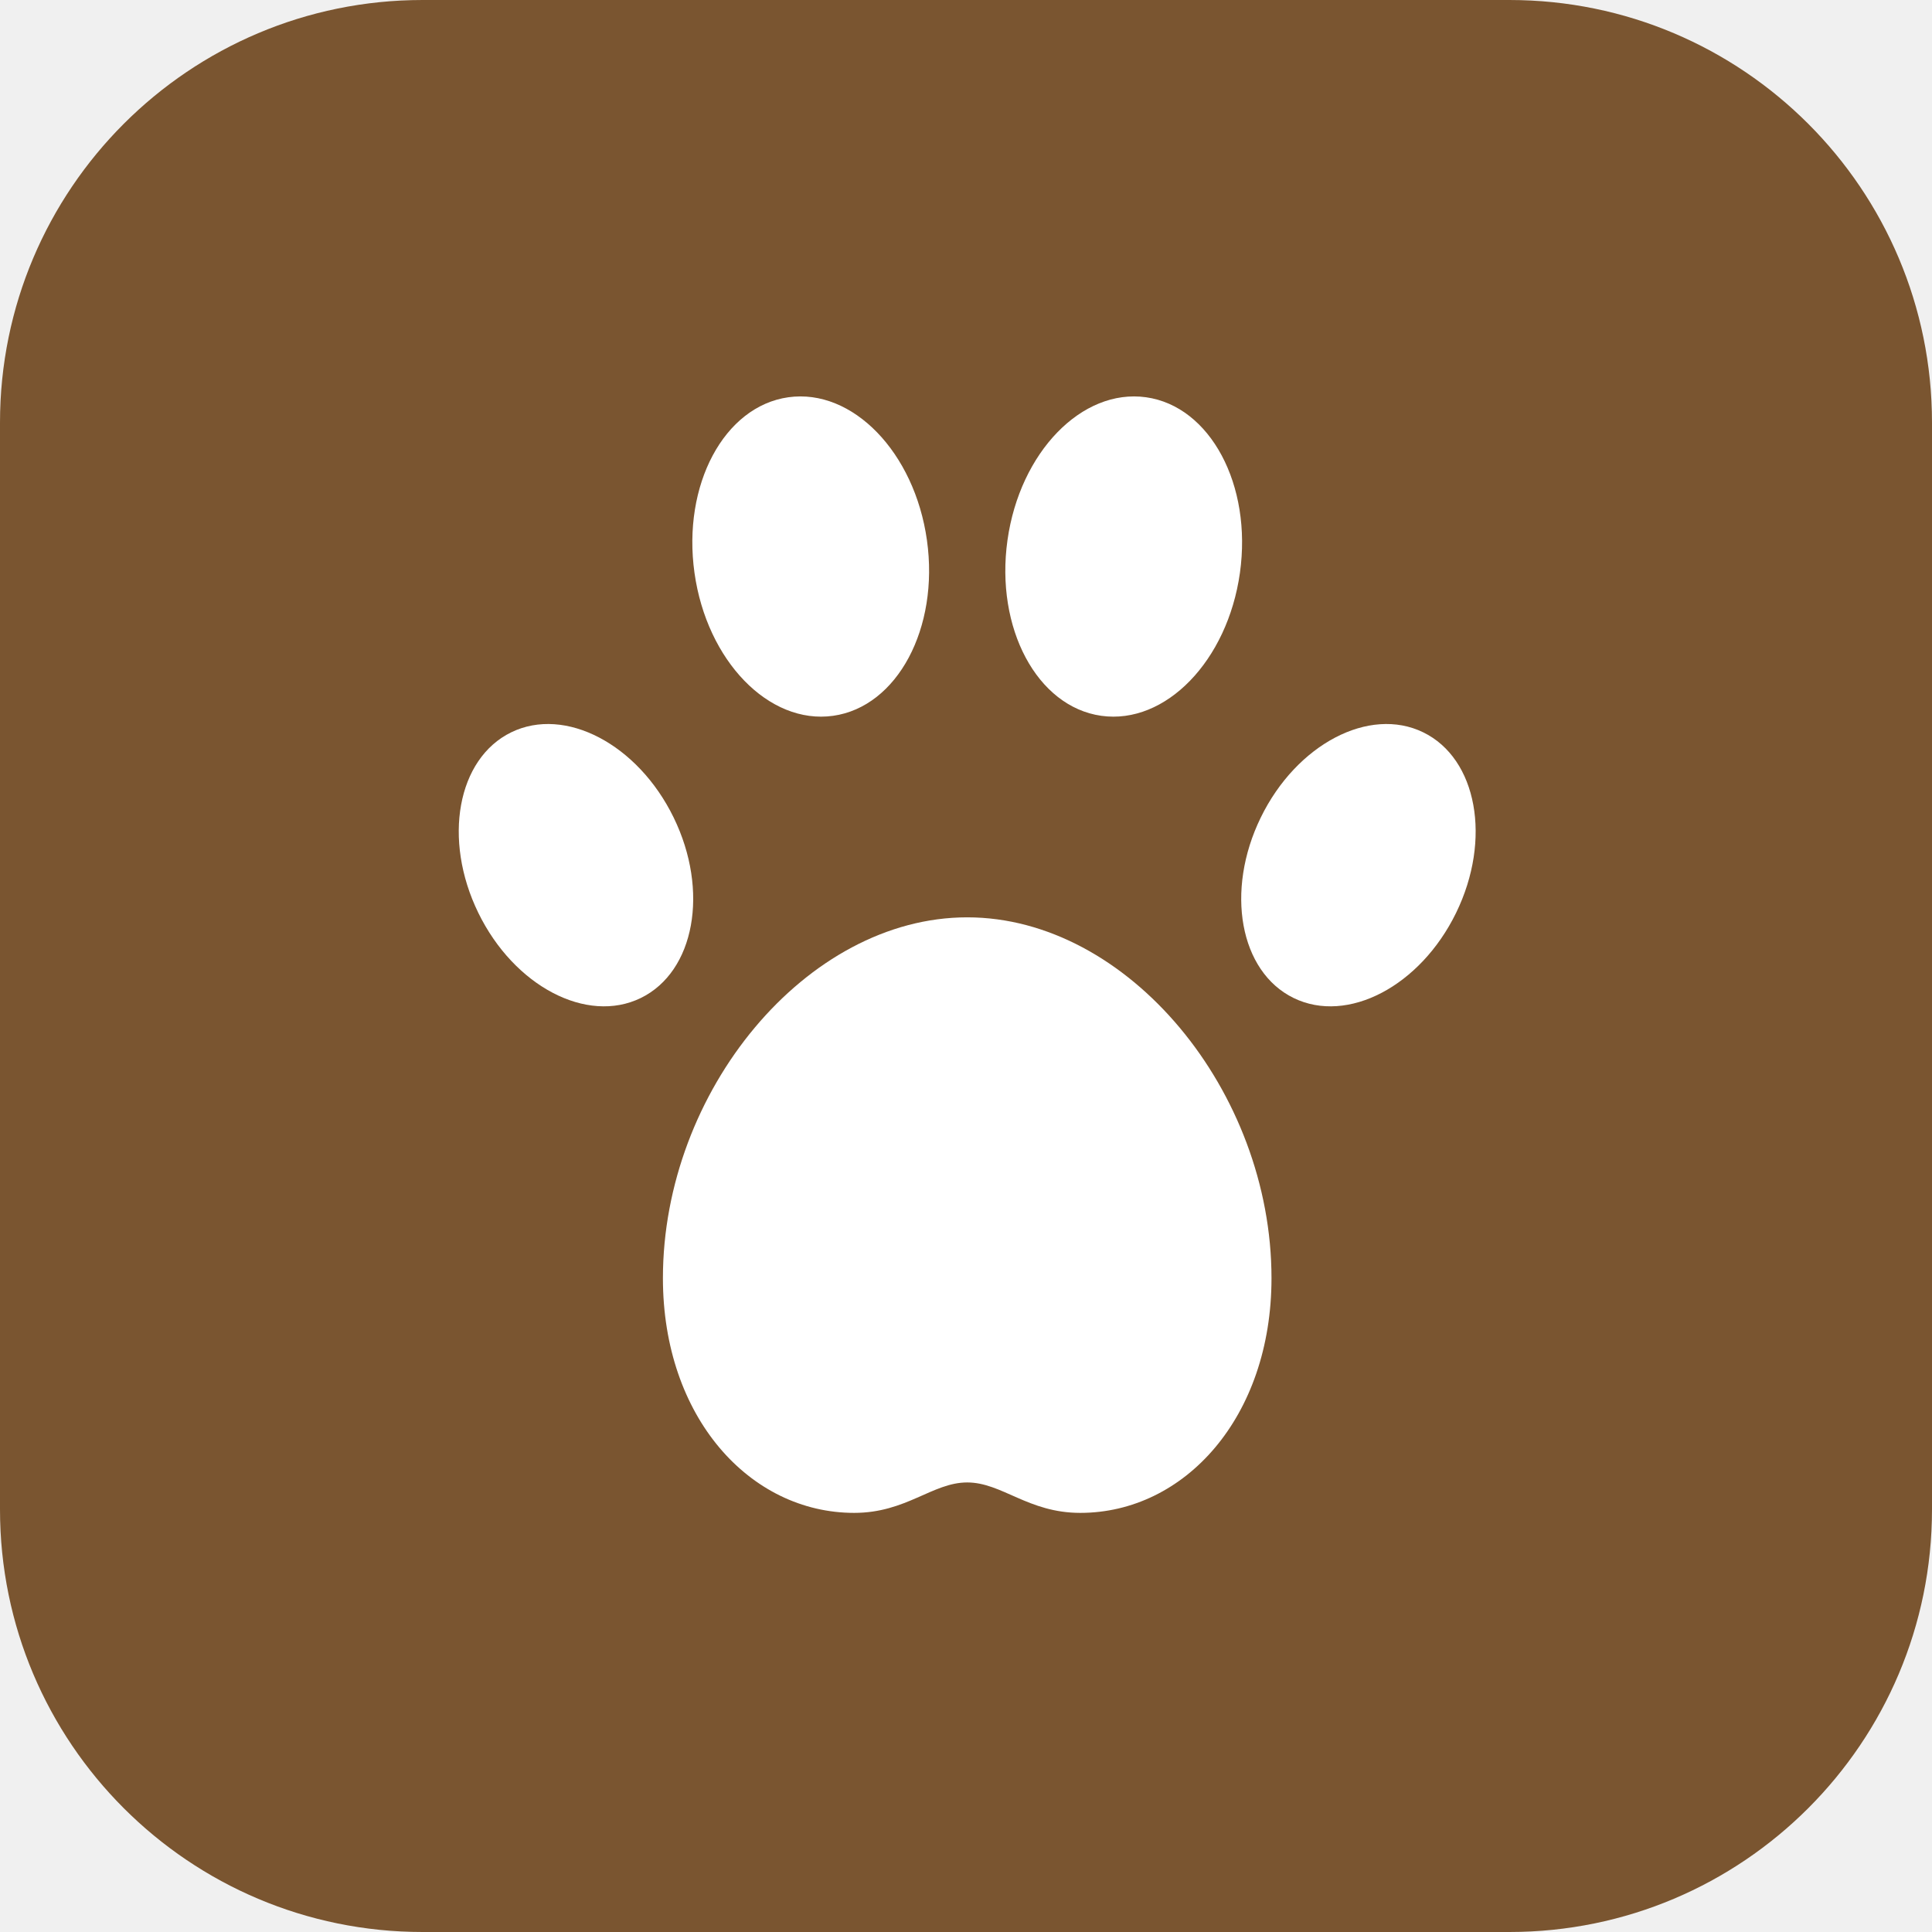
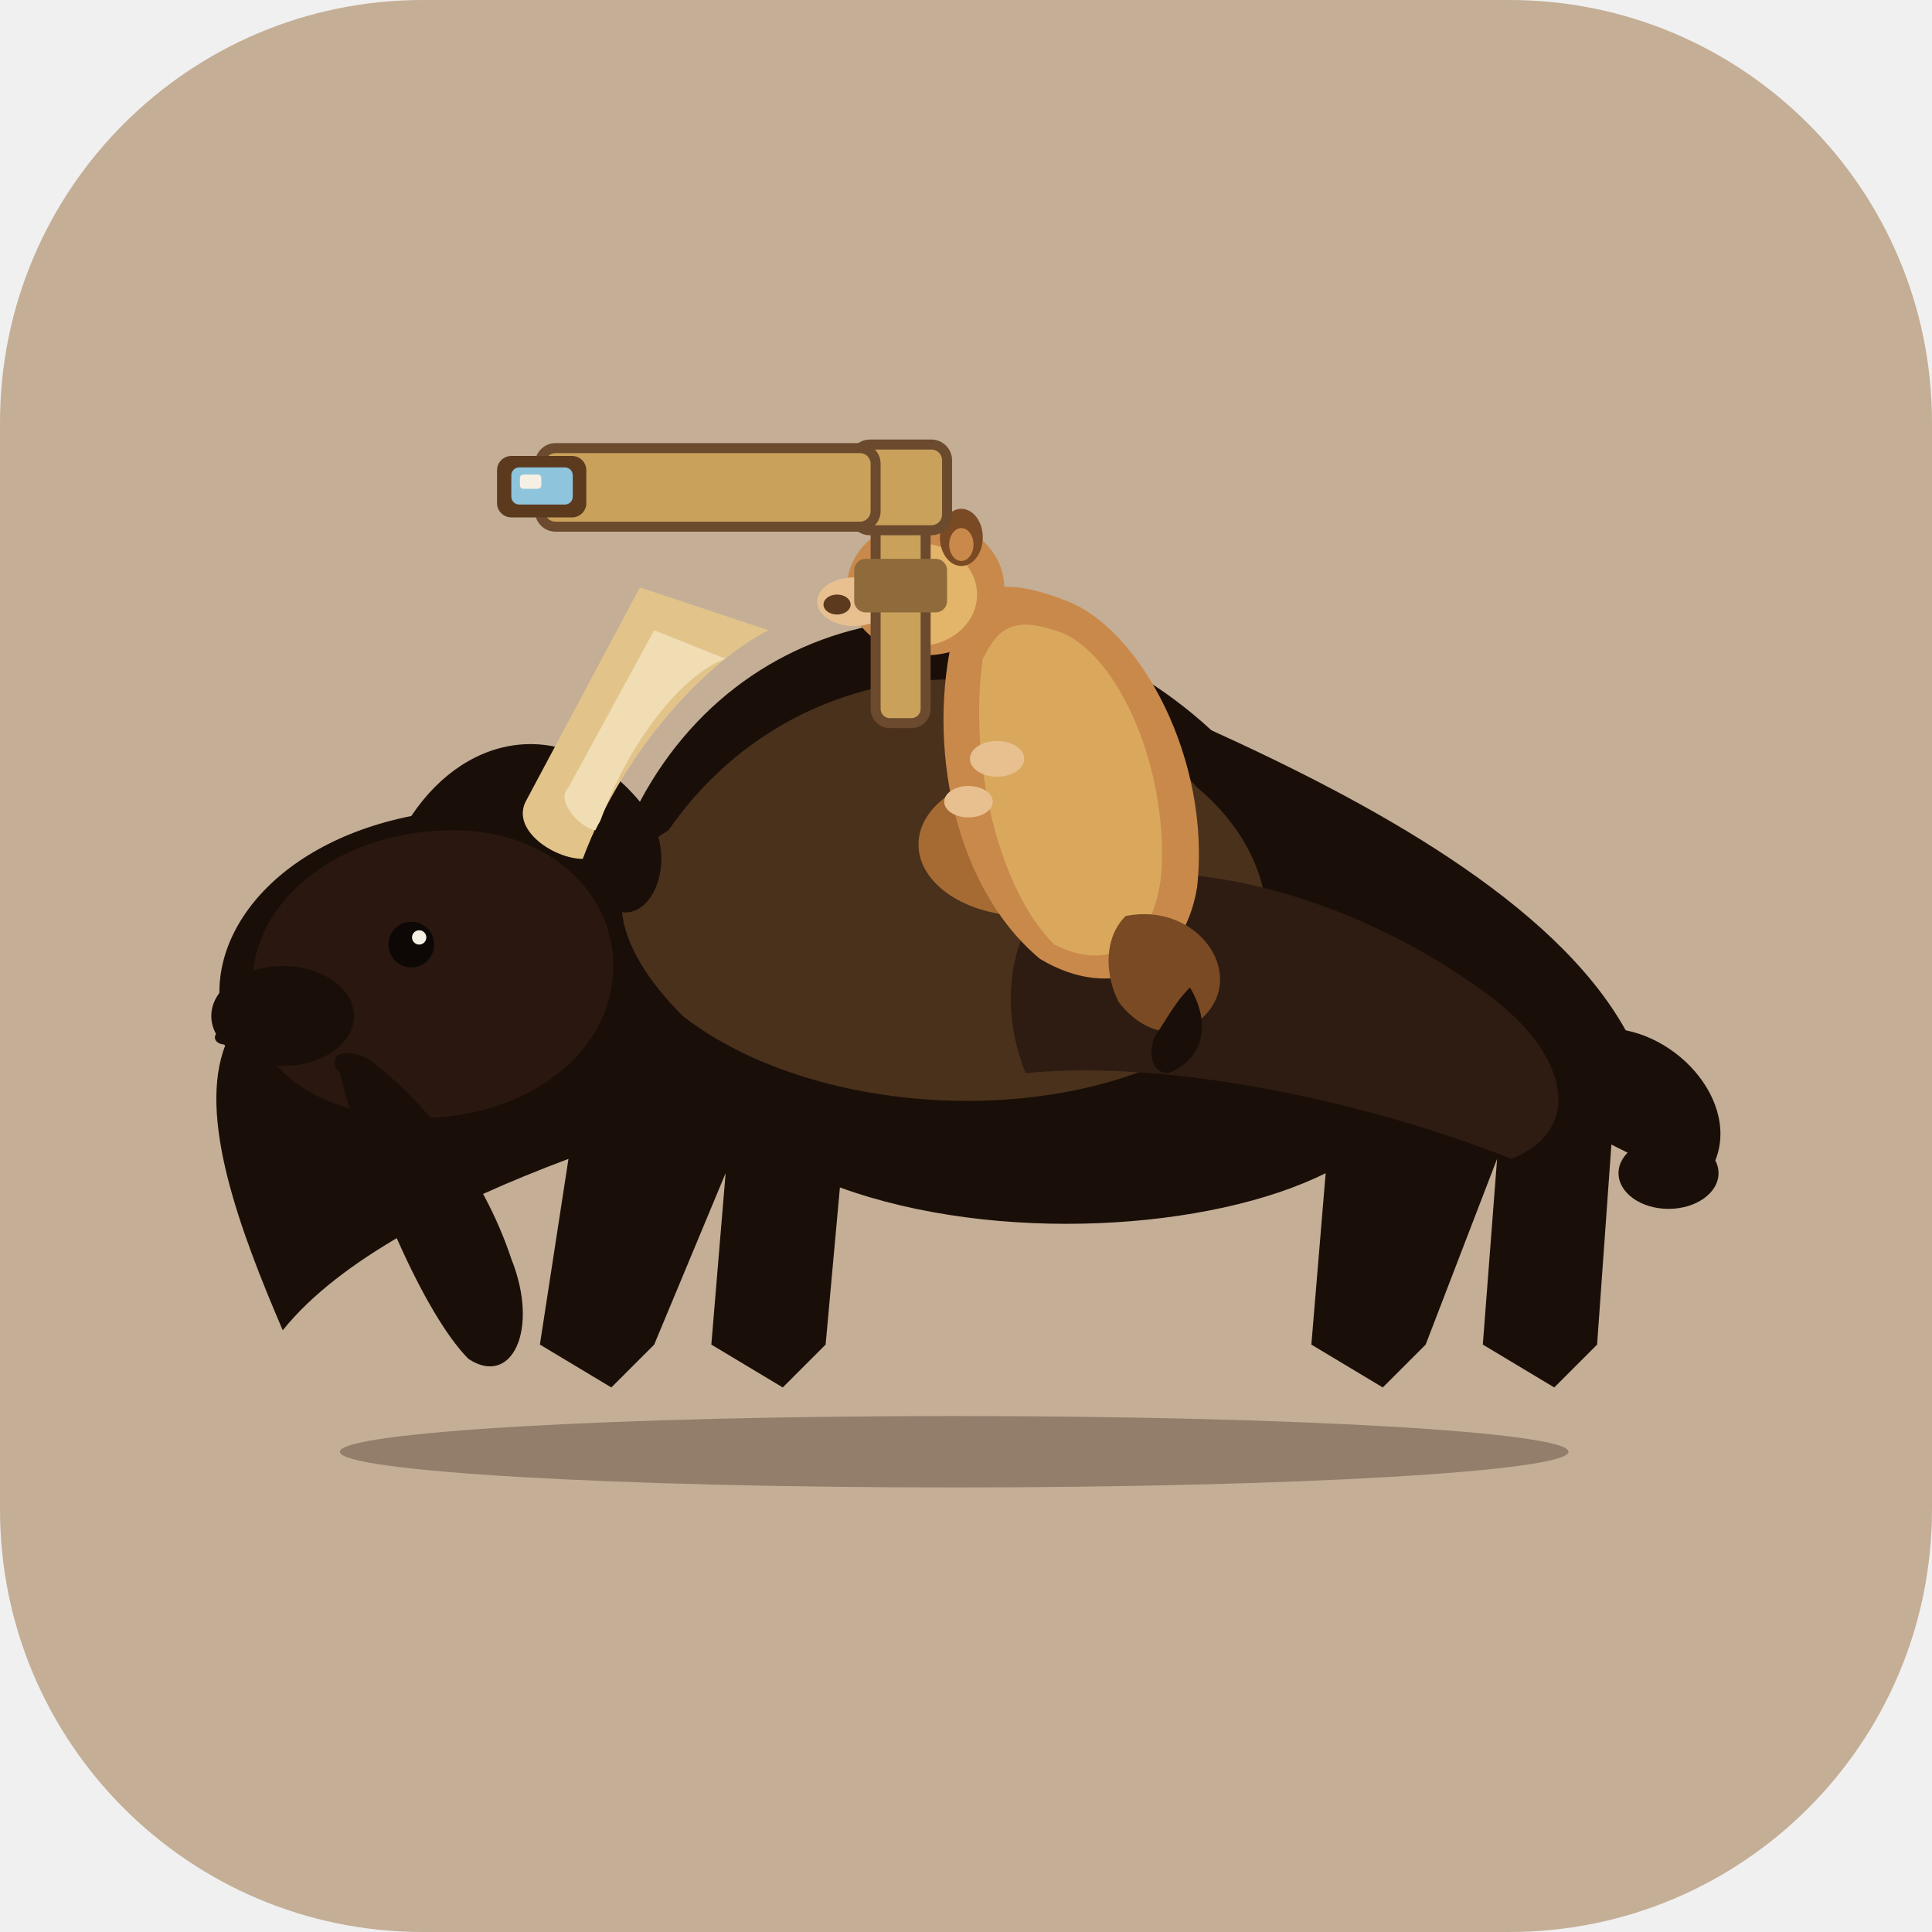
- <svg xmlns="http://www.w3.org/2000/svg" viewBox="0 0 64 64" role="img" aria-label="Predator Watch, a BitPrairie project">
-   <rect width="64" height="64" rx="14" fill="#7a5530" />
-   <g transform="translate(9 8.5) scale(1.44)" fill="#ffffff">
-     <ellipse cx="12.4" cy="6.9" rx="2.7" ry="3.7" transform="rotate(-8 12.4 6.9)" />
-     <ellipse cx="19.6" cy="6.9" rx="2.7" ry="3.7" transform="rotate(8 19.6 6.9)" />
-     <ellipse cx="7" cy="14" rx="2.5" ry="3.4" transform="rotate(-26 7 14)" />
-     <ellipse cx="25" cy="14" rx="2.5" ry="3.4" transform="rotate(26 25 14)" />
-     <path d="M16 15.2c-3.7 0-7 4-7 8.3 0 3.2 2 5.4 4.4 5.4 1.2 0 1.8-.7 2.6-.7s1.4.7 2.6.7c2.4 0 4.4-2.2 4.4-5.4 0-4.3-3.3-8.3-7-8.3z" />
+ <svg xmlns="http://www.w3.org/2000/svg" viewBox="0 0 64 64" role="img" aria-label="BitPrairie">
+   <rect width="64" height="64" rx="14" fill="#c4ae96" />
+   <g transform="translate(3.687 14.726) scale(0.23663)">
+     <ellipse cx="118" cy="141" rx="86" ry="5" fill="#1A0F08" opacity="0.3" />
+     <path d="M16 82            C12 70 22 56 42 52            C50 40 64 38 74 50            C90 20 128 16 154 40            C176 50 202 64 212 82            C222 84 230 96 222 104            L210 98            L208 126 L202 132 L192 126 L194 100            L184 126 L178 132 L168 126 L170 102            C154 110 124 112 102 104            L100 126 L94 132 L84 126 L86 102            L76 126 L70 132 L60 126 L64 100            C48 106 32 114 24 124            C18 110 12 94 16 84            C14 84 14 82 16 82 Z" fill="#1A0F08" />
+     <path d="M78 54            C96 28 132 26 152 48            C164 58 166 74 152 84            C132 96 98 94 80 80            C70 70 68 60 78 54 Z" fill="#4A311C" />
+     <path d="M132 62            C150 56 176 64 194 78            C204 86 206 96 196 100            C176 92 148 86 128 88            C124 78 126 68 132 62 Z" fill="#2E1C12" />
+     <path d="M20 78            C18 66 30 54 48 54            C62 54 72 64 70 76            C68 88 54 96 38 94            C26 92 20 86 20 78 Z" fill="#2A1810" />
+     <ellipse cx="24" cy="80" rx="10" ry="7" fill="#1A0F08" />
+     <path d="M32 88            C36 104 44 122 50 128            C56 132 60 124 56 114            C52 102 44 92 36 86            C32 84 30 86 32 88 Z" fill="#1A0F08" />
+     <path d="M58 50            L74 20            L92 26            C84 30 72 42 66 58            C62 58 56 54 58 50 Z" fill="#E2C48A" />
+     <path d="M64 48            L76 26            L86 30            C80 32 72 42 68 54            C66 54 62 50 64 48 Z" fill="#F0DDB4" />
+     <ellipse cx="72" cy="58" rx="5" ry="7.5" fill="#1A0F08" />
+     <circle cx="42" cy="70" r="3.2" fill="#0D0805" />
+     <circle cx="43.1" cy="69" r="1" fill="#F6F0E4" />
+     <ellipse cx="218" cy="102" rx="7" ry="5" fill="#1A0F08" />
+     <ellipse cx="128" cy="56" rx="15" ry="10" fill="#A56B32" />
+     <path d="M118 26            C114 42 118 62 130 72            C140 78 150 74 152 62            C154 44 144 26 134 22            C124 18 120 20 118 26 Z" fill="#C9894A" />
+     <path d="M122 30            C120 44 124 62 132 70            C140 74 146 70 147 60            C148 44 140 28 132 26            C126 24 124 26 122 30 Z" fill="#D9A85C" />
+     <ellipse cx="114" cy="20" rx="11" ry="9.5" fill="#C9894A" />
+     <ellipse cx="113" cy="21" rx="8.2" ry="7.2" fill="#E2B56A" />
+     <ellipse cx="119" cy="13" rx="3" ry="4" fill="#7A4A24" />
+     <ellipse cx="119" cy="14" rx="1.7" ry="2.3" fill="#C9894A" />
+     <ellipse cx="104" cy="22" rx="5.2" ry="3.4" fill="#E8C090" />
+     <ellipse cx="101.6" cy="22.4" rx="1.9" ry="1.4" fill="#5C3A1E" />
+     <circle cx="110" cy="19" r="2.3" fill="#1A0F08" />
+     <circle cx="110.7" cy="18.3" r="0.75" fill="#F6F0E4" />
+     <ellipse cx="124" cy="44" rx="3.8" ry="2.5" fill="#E8C090" />
+     <ellipse cx="120" cy="50" rx="3.4" ry="2.2" fill="#E8C090" />
+     <path d="M142 66c10-2 17 8 11 14-4 4-9 2-12-2-2-4-2-9 1-12z" fill="#7A4A24" />
+     <path d="M151 76c3 5 2 10-3 12-2 0-3-2-2-5 2-3 3-5 5-7z" fill="#1A0F08" />
+     <rect x="107" y="1" width="7" height="38" rx="2" fill="#C9A15B" stroke="#6B4A2E" stroke-width="1.4" />
+     <rect x="104" y="16" width="13" height="7.5" rx="1.6" fill="#8F6A3A" />
+     <rect x="104" y="0" width="13" height="12" rx="2.2" fill="#C9A15B" stroke="#6B4A2E" stroke-width="1.4" />
+     <rect x="60" y="0.5" width="47" height="11" rx="2.2" fill="#C9A15B" stroke="#6B4A2E" stroke-width="1.4" />
+     <rect x="54" y="1.6" width="12.5" height="8.6" rx="2" fill="#5C3A1E" />
+     <rect x="56" y="3.2" width="8.6" height="5.2" rx="1.1" fill="#8EC5DC" />
+     <rect x="57.2" y="4.2" width="3" height="2" rx="0.5" fill="#F6F0E4" />
  </g>
</svg>
